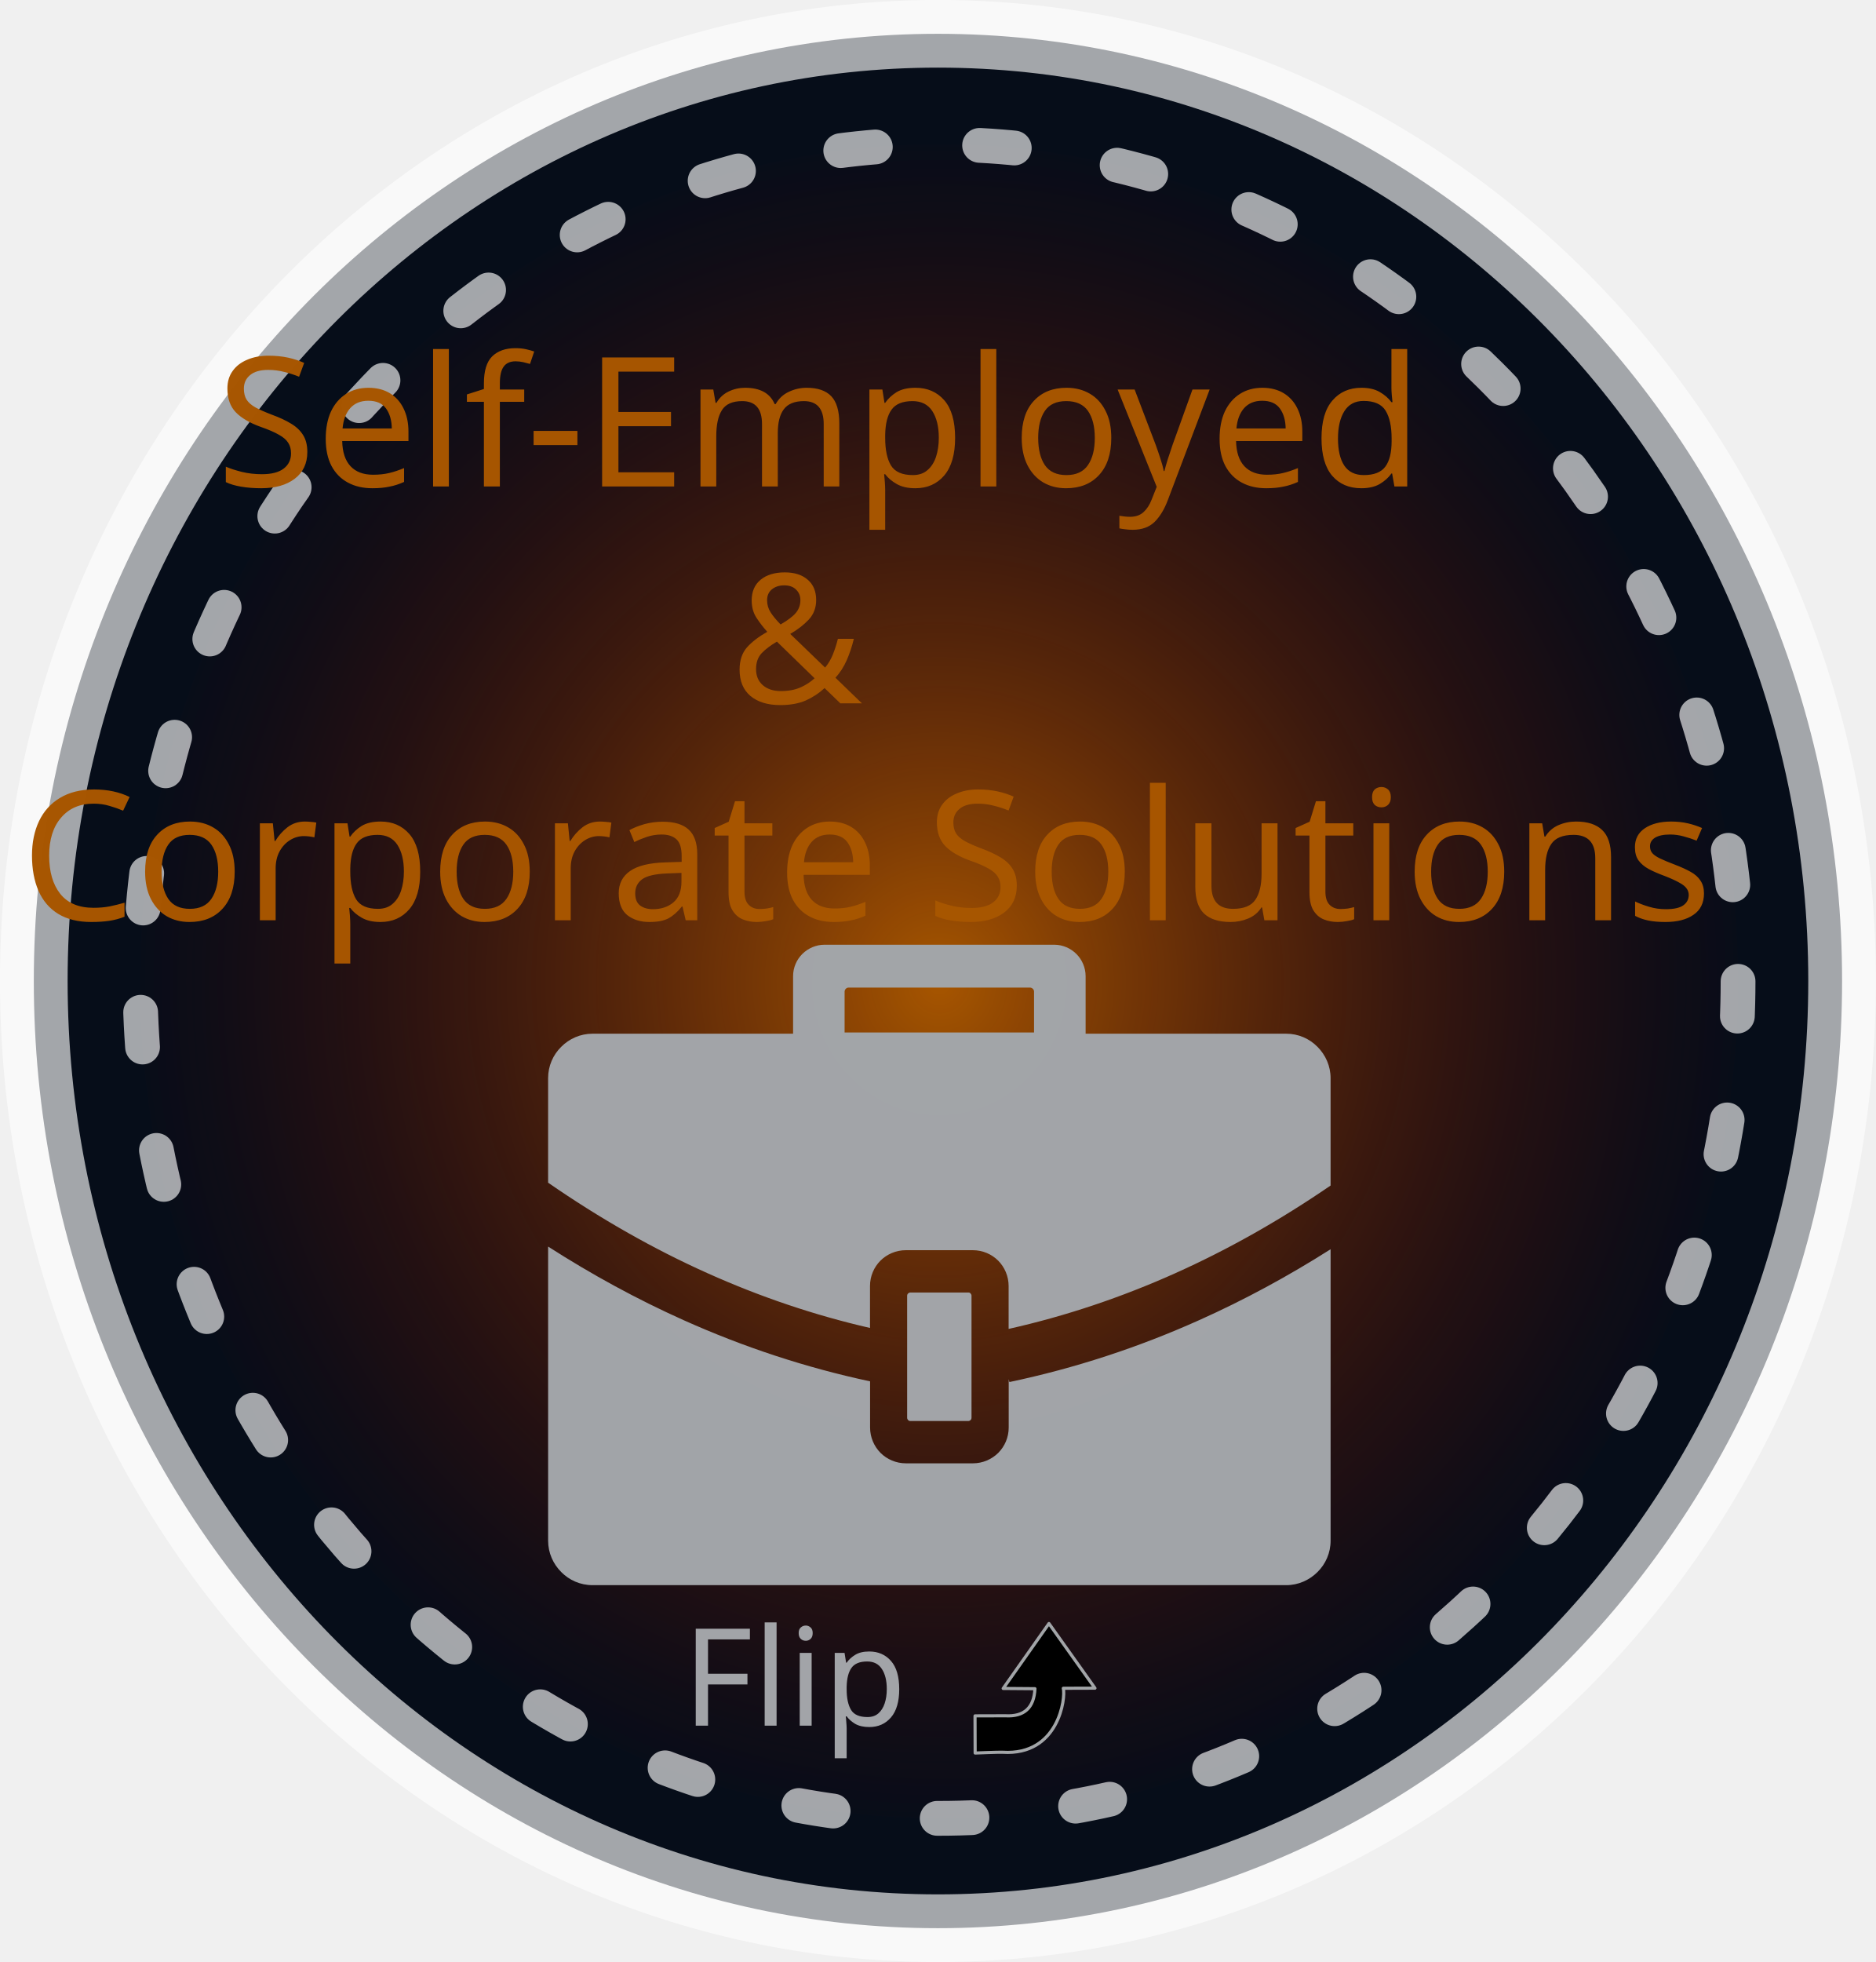
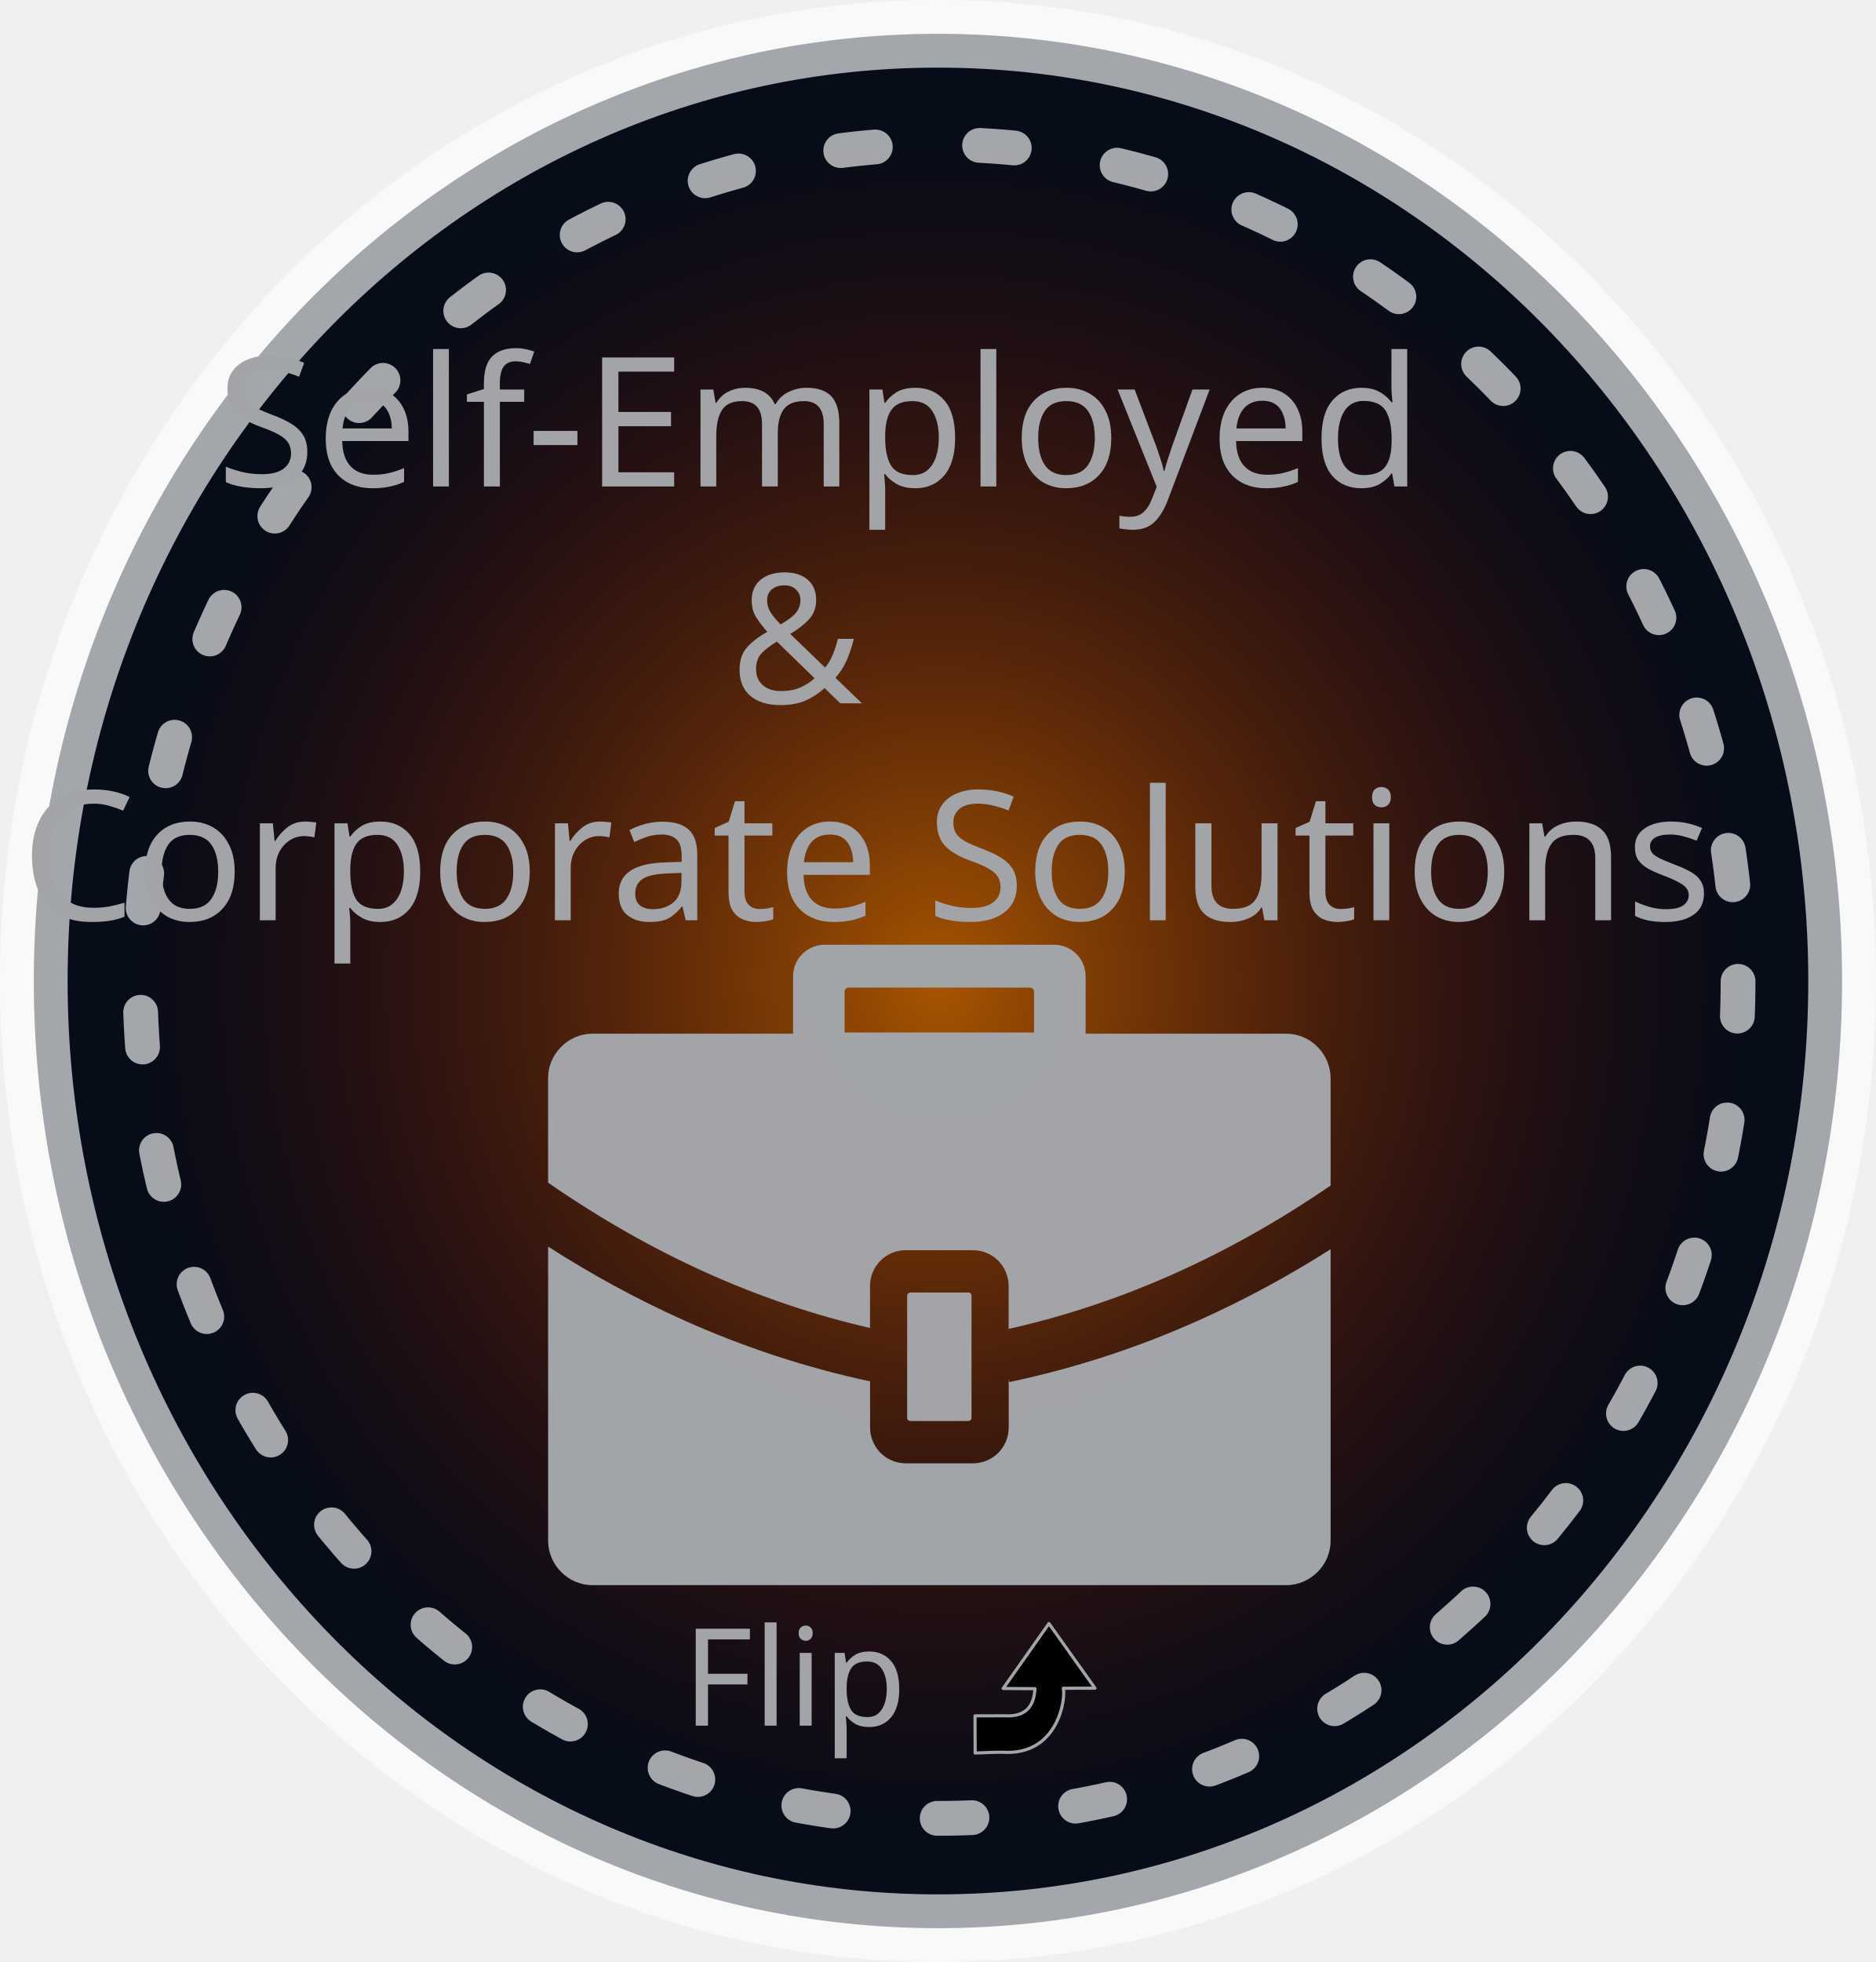
<svg xmlns="http://www.w3.org/2000/svg" xmlns:xlink="http://www.w3.org/1999/xlink" width="167.234mm" height="174.87mm" viewBox="0 0 167.234 174.87" version="1.1" id="svg1" xml:space="preserve">
  <defs id="defs1">
    <linearGradient id="linearGradient1">
      <stop style="stop-color:#a75600;stop-opacity:1;" offset="0" id="stop1" />
      <stop style="stop-color:#5b0202;stop-opacity:0;" offset="1" id="stop2" />
    </linearGradient>
    <radialGradient xlink:href="#linearGradient1" id="radialGradient2" cx="208.788" cy="142.072" fx="208.788" fy="142.072" r="36.208" gradientTransform="matrix(1,0,0,1.046042,0,-6.54121)" gradientUnits="userSpaceOnUse" />
    <style id="style1">.cls-1{fill-rule:evenodd;}</style>
  </defs>
  <g id="g21-1" transform="matrix(2.00937,0,0,2.00937,-335.788,-197.9622)" style="stroke:#ffffff;stroke-opacity:0.63">
    <ellipse style="fill:#010814;fill-opacity:0.976;stroke:#ffffff;stroke-width:3;stroke-linecap:round;stroke-linejoin:round;stroke-dasharray:none;stroke-opacity:0.63" id="path19-8-8" cx="208.725" cy="142.033" rx="40.114" ry="42.014" />
    <ellipse style="fill:url(#radialGradient2);fill-opacity:1;stroke:#ffffff;stroke-width:1.543;stroke-linecap:round;stroke-linejoin:round;stroke-dasharray:1.543, 4.63;stroke-dashoffset:0;stroke-opacity:0.63" id="path19-9" cx="208.776" cy="142.048" rx="35.448" ry="37.127" />
  </g>
  <style type="text/css" id="style1-4">.st0{fill-rule:evenodd;clip-rule:evenodd;}</style>
  <style type="text/css" id="style1-1">.st0{fill-rule:evenodd;clip-rule:evenodd;}</style>
  <path d="m 86.322,115.198 h -5.155 c -0.085,0 -0.153,0.034 -0.21,0.085 -0.057,0.057 -0.085,0.131 -0.085,0.21 v 10.866 c 0,0.085 0.034,0.153 0.085,0.21 0.057,0.057 0.131,0.085 0.21,0.085 h 5.149 c 0.085,0 0.153,-0.034 0.21,-0.085 0.057,-0.057 0.085,-0.131 0.085,-0.21 v -10.866 c 0,-0.085 -0.034,-0.153 -0.085,-0.21 -0.051,-0.062 -0.125,-0.085 -0.204,-0.085 z M 52.827,92.132 h 17.877 v -5.126 c 0,-0.778 0.318,-1.476 0.823,-1.981 0.511,-0.505 1.215,-0.823 1.981,-0.823 h 20.471 c 0.778,0 1.47,0.318 1.981,0.823 0.505,0.505 0.823,1.215 0.823,1.981 v 5.126 h 17.877 c 1.096,0 2.083,0.448 2.793,1.169 0.721,0.721 1.169,1.709 1.169,2.793 v 9.571 c -4.479,3.071 -9.1,5.688 -13.863,7.823 -4.791,2.146 -9.73,3.809 -14.84,4.956 v -3.826 c 0,-0.874 -0.358,-1.68 -0.931,-2.259 -0.573,-0.573 -1.38,-0.931 -2.259,-0.931 h -5.978 v 0 c -0.874,0 -1.68,0.358 -2.259,0.931 -0.573,0.573 -0.931,1.38 -0.931,2.259 v 3.741 c -4.973,-1.141 -9.793,-2.776 -14.465,-4.871 -4.894,-2.191 -9.634,-4.899 -14.232,-8.078 v -9.316 c 0,-1.096 0.448,-2.083 1.169,-2.793 0.715,-0.721 1.709,-1.169 2.793,-1.169 z m 65.796,19.211 v 25.978 c 0,1.096 -0.449,2.083 -1.169,2.793 -0.721,0.721 -1.709,1.169 -2.793,1.169 H 52.827 c -1.096,0 -2.083,-0.448 -2.793,-1.169 -0.721,-0.721 -1.169,-1.709 -1.169,-2.793 v -26.216 c 3.911,2.509 7.936,4.701 12.075,6.557 5.342,2.396 10.883,4.229 16.628,5.456 v 4.116 c 0,0.874 0.358,1.68 0.931,2.259 0.573,0.573 1.385,0.931 2.259,0.931 h 5.978 c 0.874,0 1.68,-0.358 2.259,-0.931 0.573,-0.573 0.931,-1.379 0.931,-2.259 v -4.315 l 0.062,0.261 c 5.853,-1.232 11.496,-3.083 16.934,-5.524 4.008,-1.794 7.908,-3.906 11.7,-6.313 z M 91.845,88.022 H 75.654 c -0.097,0 -0.176,0.034 -0.25,0.108 -0.057,0.057 -0.108,0.153 -0.108,0.25 v 3.645 h 16.889 v -3.645 c 0,-0.097 -0.034,-0.176 -0.108,-0.25 -0.057,-0.057 -0.153,-0.108 -0.25,-0.108 z" id="path1" style="fill:#a2a5a9;fill-opacity:0.992;stroke-width:0.568" />
-   <text xml:space="preserve" style="font-style:normal;font-variant:normal;font-weight:normal;font-stretch:normal;font-size:16.108px;line-height:1.2;font-family:'Poiret One';-inkscape-font-specification:'Poiret One';text-align:center;letter-spacing:0px;word-spacing:0px;writing-mode:lr-tb;direction:ltr;text-anchor:middle;fill:#a75600;fill-opacity:0.992;stroke-width:1.532;stroke-linecap:round;stroke-linejoin:round;stroke-dasharray:1.532, 4.596" x="83.537" y="43.359" id="text4">
-     <tspan style="font-style:normal;font-variant:normal;font-weight:normal;font-stretch:normal;font-size:16.108px;font-family:'Poiret One';-inkscape-font-specification:'Poiret One, Normal';font-variant-ligatures:normal;font-variant-caps:normal;font-variant-numeric:normal;font-variant-east-asian:normal;fill:#a75600;fill-opacity:0.992;stroke-width:1.532" x="83.537" y="43.359" id="tspan5">Self-Employed</tspan>
-     <tspan style="font-style:normal;font-variant:normal;font-weight:normal;font-stretch:normal;font-size:16.108px;font-family:'Poiret One';-inkscape-font-specification:'Poiret One, Normal';font-variant-ligatures:normal;font-variant-caps:normal;font-variant-numeric:normal;font-variant-east-asian:normal;fill:#a75600;fill-opacity:0.992;stroke-width:1.532" x="83.537" y="62.689" id="tspan1">&amp; </tspan>
-     <tspan style="font-style:normal;font-variant:normal;font-weight:normal;font-stretch:normal;font-size:16.108px;font-family:'Poiret One';-inkscape-font-specification:'Poiret One, Normal';font-variant-ligatures:normal;font-variant-caps:normal;font-variant-numeric:normal;font-variant-east-asian:normal;fill:#a75600;fill-opacity:0.992;stroke-width:1.532" x="83.537" y="82.019" id="tspan7">Corporate Solutions</tspan>
+   <text xml:space="preserve" style="font-style:normal;font-variant:normal;font-weight:normal;font-stretch:normal;font-size:16.108px;line-height:1.2;font-family:'Poiret One';-inkscape-font-specification:'Poiret One';text-align:center;letter-spacing:0px;word-spacing:0px;writing-mode:lr-tb;direction:ltr;text-anchor:middle;fill:#a2a4a8;fill-opacity:1;stroke-width:1.532;stroke-linecap:round;stroke-linejoin:round;stroke-dasharray:1.532, 4.596" x="83.537" y="43.359" id="text4">
+     <tspan style="font-style:normal;font-variant:normal;font-weight:normal;font-stretch:normal;font-size:16.108px;font-family:'Poiret One';-inkscape-font-specification:'Poiret One, Normal';font-variant-ligatures:normal;font-variant-caps:normal;font-variant-numeric:normal;font-variant-east-asian:normal;fill:#a2a4a8;fill-opacity:1;stroke-width:1.532" x="83.537" y="43.359" id="tspan5">Self-Employed</tspan>
+     <tspan style="font-style:normal;font-variant:normal;font-weight:normal;font-stretch:normal;font-size:16.108px;font-family:'Poiret One';-inkscape-font-specification:'Poiret One, Normal';font-variant-ligatures:normal;font-variant-caps:normal;font-variant-numeric:normal;font-variant-east-asian:normal;fill:#a2a4a8;fill-opacity:1;stroke-width:1.532" x="83.537" y="62.689" id="tspan1">&amp; </tspan>
+     <tspan style="font-style:normal;font-variant:normal;font-weight:normal;font-stretch:normal;font-size:16.108px;font-family:'Poiret One';-inkscape-font-specification:'Poiret One, Normal';font-variant-ligatures:normal;font-variant-caps:normal;font-variant-numeric:normal;font-variant-east-asian:normal;fill:#a2a4a8;fill-opacity:1;stroke-width:1.532" x="83.537" y="82.019" id="tspan7">Corporate Solutions</tspan>
  </text>
  <g id="g2" transform="translate(-6.364682,0.6556569)">
    <text xml:space="preserve" style="font-style:normal;font-variant:normal;font-weight:normal;font-stretch:normal;font-size:10.444px;line-height:1.2;font-family:'Poiret One';-inkscape-font-specification:'Poiret One';text-align:center;letter-spacing:0px;word-spacing:0px;writing-mode:lr-tb;direction:ltr;text-anchor:middle;fill:#a2a4a8;fill-opacity:1;stroke:none;stroke-width:1.643;stroke-linecap:round;stroke-linejoin:round;stroke-dasharray:1.643, 4.93;stroke-opacity:1" x="83.455" y="153.148" id="text4-4">
      <tspan id="tspan3-8-5" style="font-style:normal;font-variant:normal;font-weight:normal;font-stretch:normal;font-size:12.11px;font-family:'Poiret One';-inkscape-font-specification:'Poiret One, Normal';font-variant-ligatures:normal;font-variant-caps:normal;font-variant-numeric:normal;font-variant-east-asian:normal;fill:#a2a4a8;fill-opacity:1;stroke:none;stroke-width:1.643;stroke-opacity:1" x="85.574" y="153.148">Flip </tspan>
    </text>
    <path id="path2" style="fill:#000000;fill-opacity:0.992;stroke:#a2a5a8;stroke-width:0.279;stroke-linecap:round;stroke-linejoin:round;stroke-dasharray:none;stroke-opacity:1" d="m 99.879,144.046 -4.081,5.787 2.832,0.022 c -0.08,1.706 -0.963,2.511 -2.648,2.414 l -2.692,0.008 c -0.004,-0.096 0.01,3.312 0.01,3.312 0,0 2.135,-0.089 2.456,-0.069 4.986,0.318 5.633,-4.852 5.402,-5.703 l 2.823,-0.009 z" />
  </g>
</svg>
